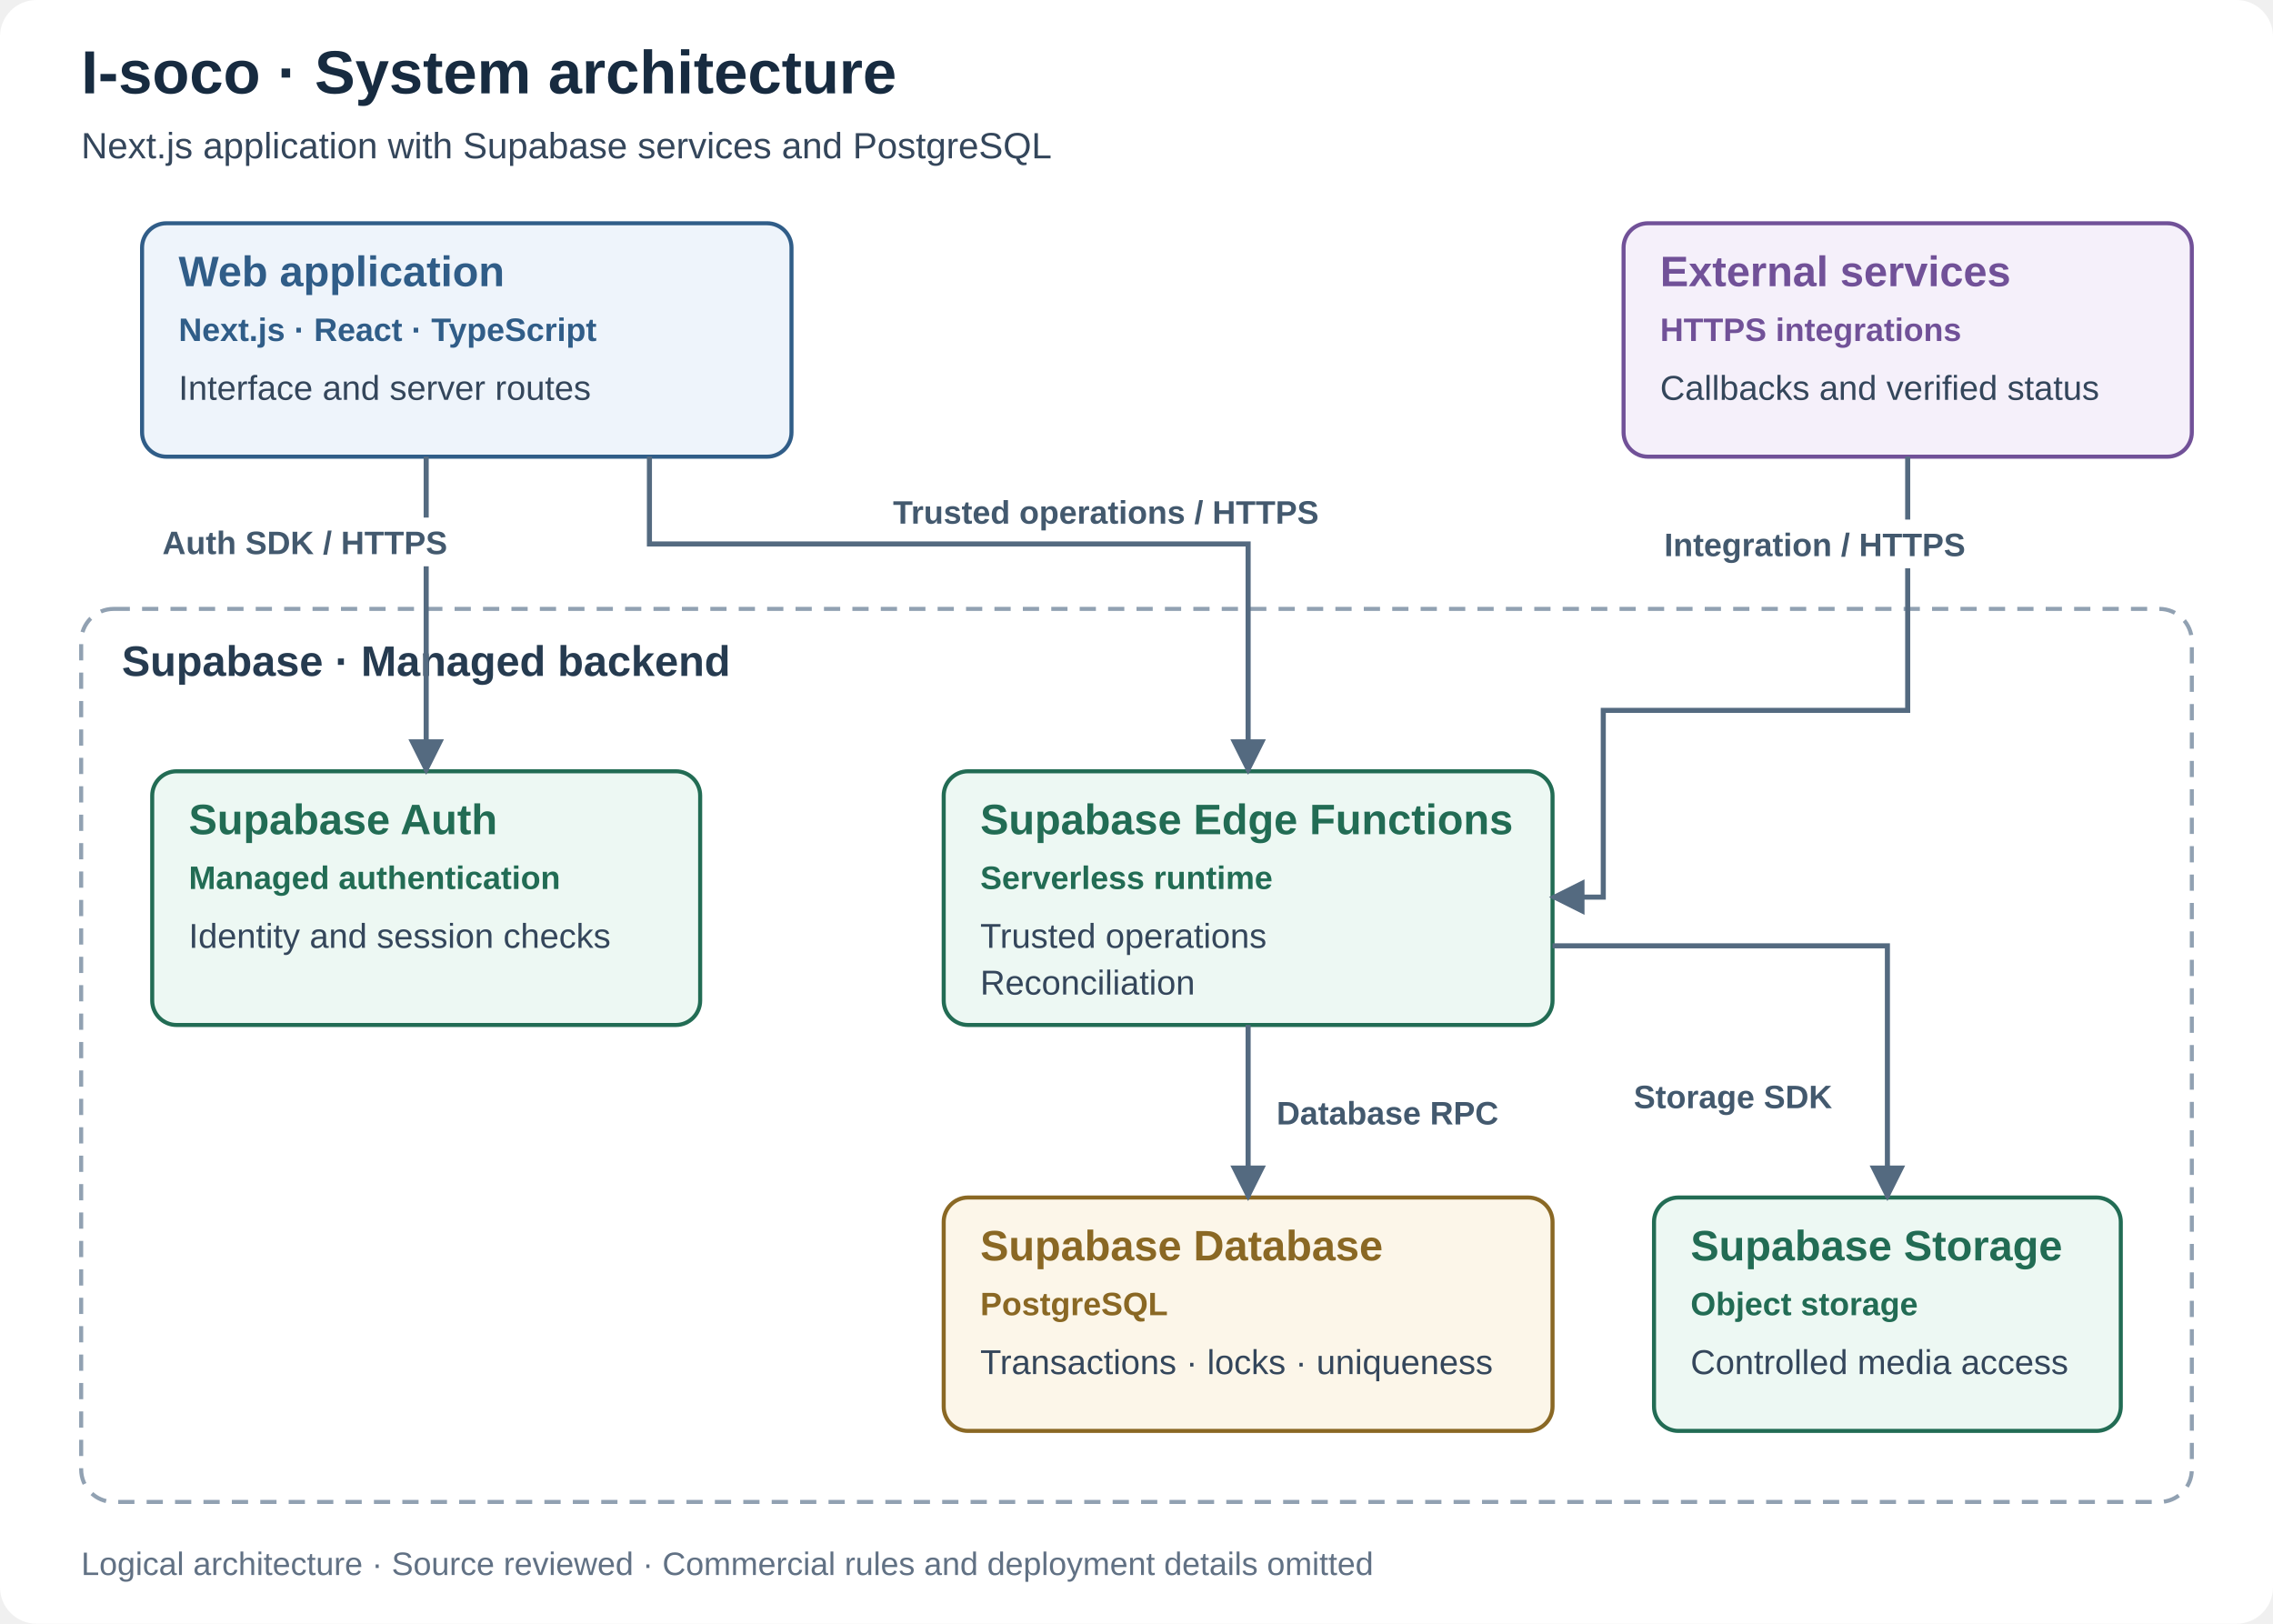
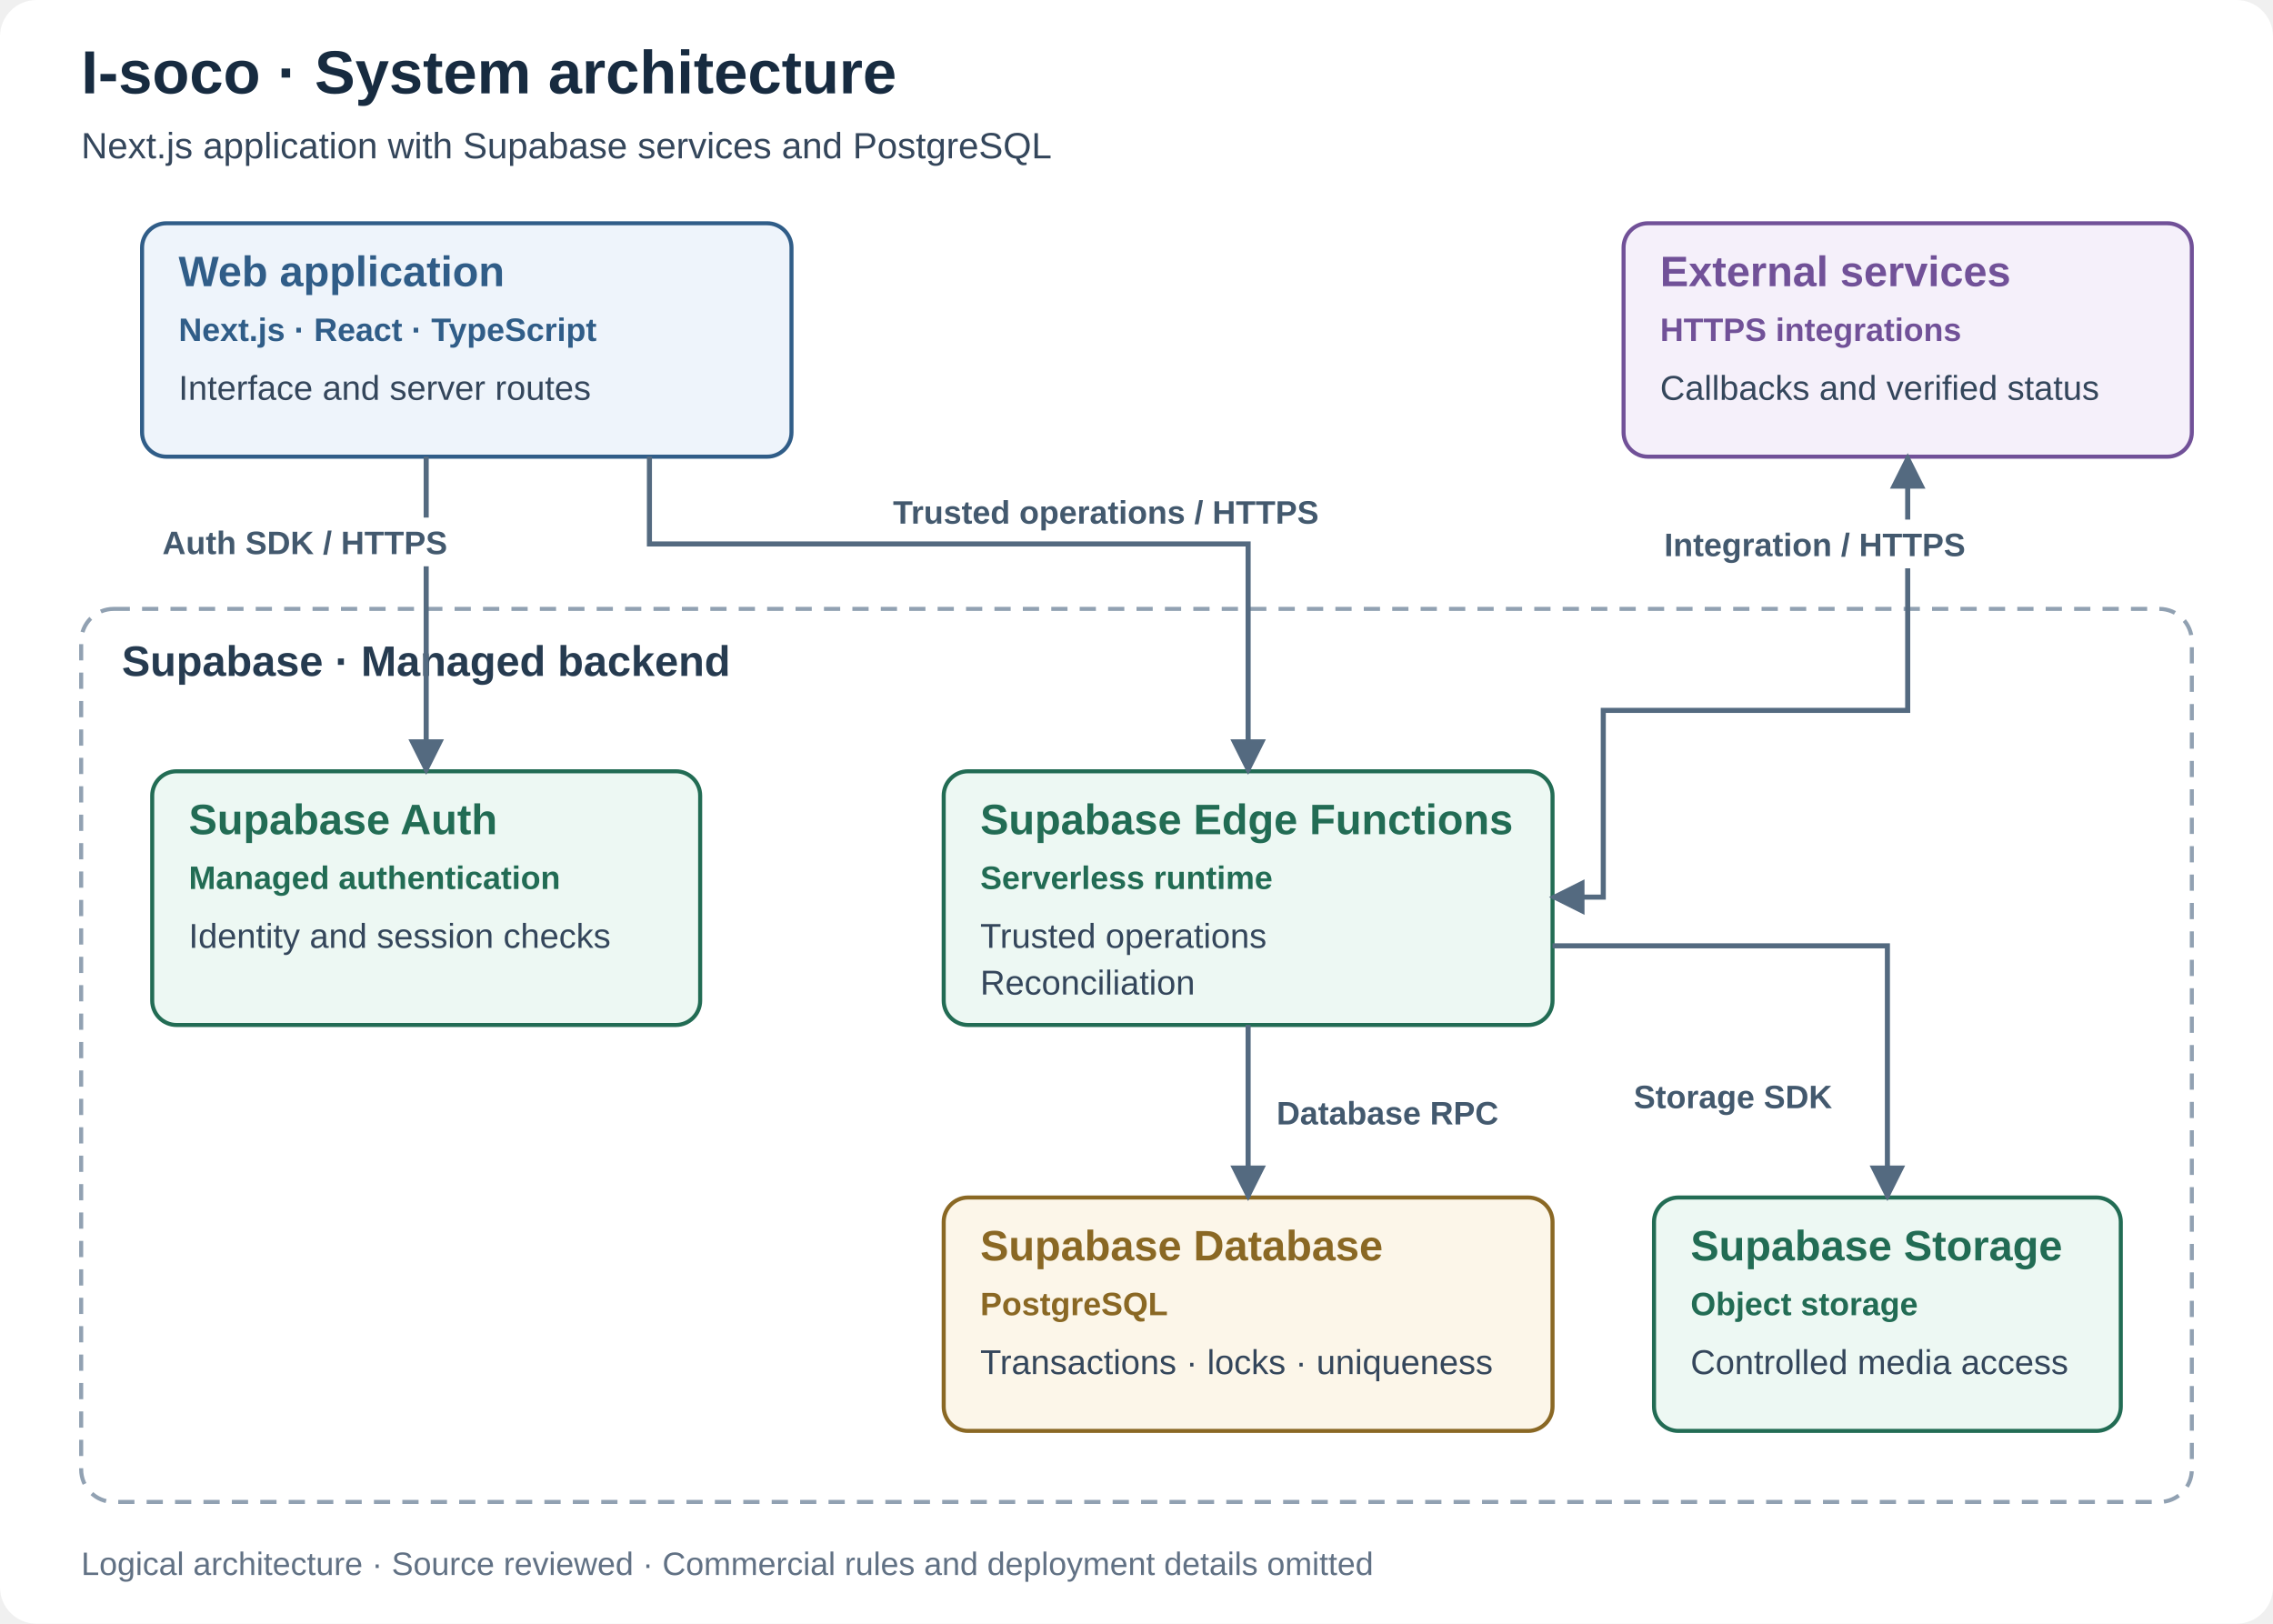
<svg xmlns="http://www.w3.org/2000/svg" width="1120" height="800" viewBox="0 0 1120 800" role="img" aria-labelledby="title desc">
  <defs>
    <marker id="arrow" viewBox="0 0 10 10" refX="9" refY="5" markerWidth="7" markerHeight="7" orient="auto-start-reverse">
      <path d="M 0 0 L 10 5 L 0 10 z" fill="#546a80" />
    </marker>
  </defs>
  <rect width="1120" height="800" rx="18" fill="#fff" />
  <g font-family="Segoe UI, Arial, sans-serif">
    <text x="40" y="46" font-size="30" fill="#172b40" font-weight="700">I-soco · System architecture</text>
    <text x="40" y="78" font-size="18" fill="#34465b" font-weight="400">Next.js application with Supabase services and PostgreSQL</text>
    <rect x="40" y="300" width="1040" height="440" rx="16" fill="#fff" stroke="#91a1b2" stroke-width="2" stroke-dasharray="8 6" />
    <text x="60" y="333" font-size="21" fill="#263b50" font-weight="700">Supabase · Managed backend</text>
    <rect x="70" y="110" width="320" height="115" rx="12" fill="#eef4fb" stroke="#305d88" stroke-width="2" />
    <text x="88" y="141" font-size="21" fill="#305d88" font-weight="700">Web application</text>
    <text x="88" y="168" font-size="16" fill="#305d88" font-weight="600">Next.js · React · TypeScript</text>
    <text x="88" y="197" font-size="17" fill="#34465b" font-weight="400">Interface and server routes</text>
    <rect x="800" y="110" width="280" height="115" rx="12" fill="#f5f0fa" stroke="#715198" stroke-width="2" />
    <text x="818" y="141" font-size="21" fill="#715198" font-weight="700">External services</text>
    <text x="818" y="168" font-size="16" fill="#715198" font-weight="600">HTTPS integrations</text>
    <text x="818" y="197" font-size="17" fill="#34465b" font-weight="400">Callbacks and verified status</text>
    <rect x="75" y="380" width="270" height="125" rx="12" fill="#edf8f3" stroke="#226c54" stroke-width="2" />
    <text x="93" y="411" font-size="21" fill="#226c54" font-weight="700">Supabase Auth</text>
    <text x="93" y="438" font-size="16" fill="#226c54" font-weight="600">Managed authentication</text>
    <text x="93" y="467" font-size="17" fill="#34465b" font-weight="400">Identity and session checks</text>
    <rect x="465" y="380" width="300" height="125" rx="12" fill="#edf8f3" stroke="#226c54" stroke-width="2" />
    <text x="483" y="411" font-size="21" fill="#226c54" font-weight="700">Supabase Edge Functions</text>
    <text x="483" y="438" font-size="16" fill="#226c54" font-weight="600">Serverless runtime</text>
    <text x="483" y="467" font-size="17" fill="#34465b" font-weight="400">Trusted operations</text>
    <text x="483" y="490" font-size="17" fill="#34465b" font-weight="400">Reconciliation</text>
    <rect x="465" y="590" width="300" height="115" rx="12" fill="#fcf6e9" stroke="#8a6824" stroke-width="2" />
    <text x="483" y="621" font-size="21" fill="#8a6824" font-weight="700">Supabase Database</text>
    <text x="483" y="648" font-size="16" fill="#8a6824" font-weight="600">PostgreSQL</text>
    <text x="483" y="677" font-size="17" fill="#34465b" font-weight="400">Transactions · locks · uniqueness</text>
    <rect x="815" y="590" width="230" height="115" rx="12" fill="#edf8f3" stroke="#226c54" stroke-width="2" />
    <text x="833" y="621" font-size="21" fill="#226c54" font-weight="700">Supabase Storage</text>
    <text x="833" y="648" font-size="16" fill="#226c54" font-weight="600">Object storage</text>
    <text x="833" y="677" font-size="17" fill="#34465b" font-weight="400">Controlled media access</text>
    <path d="M 210 225 V 380" fill="none" stroke="#546a80" stroke-width="2.5" marker-end="url(#arrow)" />
    <rect x="75" y="255" width="151.6" height="24" rx="4" fill="#fff" />
    <text x="80" y="273" font-size="16" fill="#43596e" font-weight="600">Auth SDK / HTTPS</text>
    <path d="M 320 225 V 268 H 615 V 380" fill="none" stroke="#546a80" stroke-width="2.5" marker-end="url(#arrow)" />
    <rect x="435" y="240" width="237.6" height="24" rx="4" fill="#fff" />
    <text x="440" y="258" font-size="16" fill="#43596e" font-weight="600">Trusted operations / HTTPS</text>
-     <path d="M 940 225 V 350 H 790 V 442 H 765" fill="none" stroke="#546a80" stroke-width="2.5" marker-end="url(#arrow)" />
+     <path d="M 940 225 V 350 H 790 V 442 H 765" marker-start="url(#arrow)" fill="none" stroke="#546a80" stroke-width="2.5" marker-end="url(#arrow)" />
    <rect x="815" y="256" width="177.4" height="24" rx="4" fill="#fff" />
    <text x="820" y="274" font-size="16" fill="#43596e" font-weight="600">Integration / HTTPS</text>
    <path d="M 615 505 V 590" fill="none" stroke="#546a80" stroke-width="2.5" marker-end="url(#arrow)" />
    <rect x="624" y="536" width="117.2" height="24" rx="4" fill="#fff" />
    <text x="629" y="554" font-size="16" fill="#43596e" font-weight="600">Database RPC</text>
    <path d="M 765 466 H 930 V 590" fill="none" stroke="#546a80" stroke-width="2.5" marker-end="url(#arrow)" />
    <rect x="800" y="528" width="108.6" height="24" rx="4" fill="#fff" />
    <text x="805" y="546" font-size="16" fill="#43596e" font-weight="600">Storage SDK</text>
    <text x="40" y="776" font-size="16" fill="#617184" font-weight="400">Logical architecture · Source reviewed · Commercial rules and deployment details omitted</text>
  </g>
</svg>
